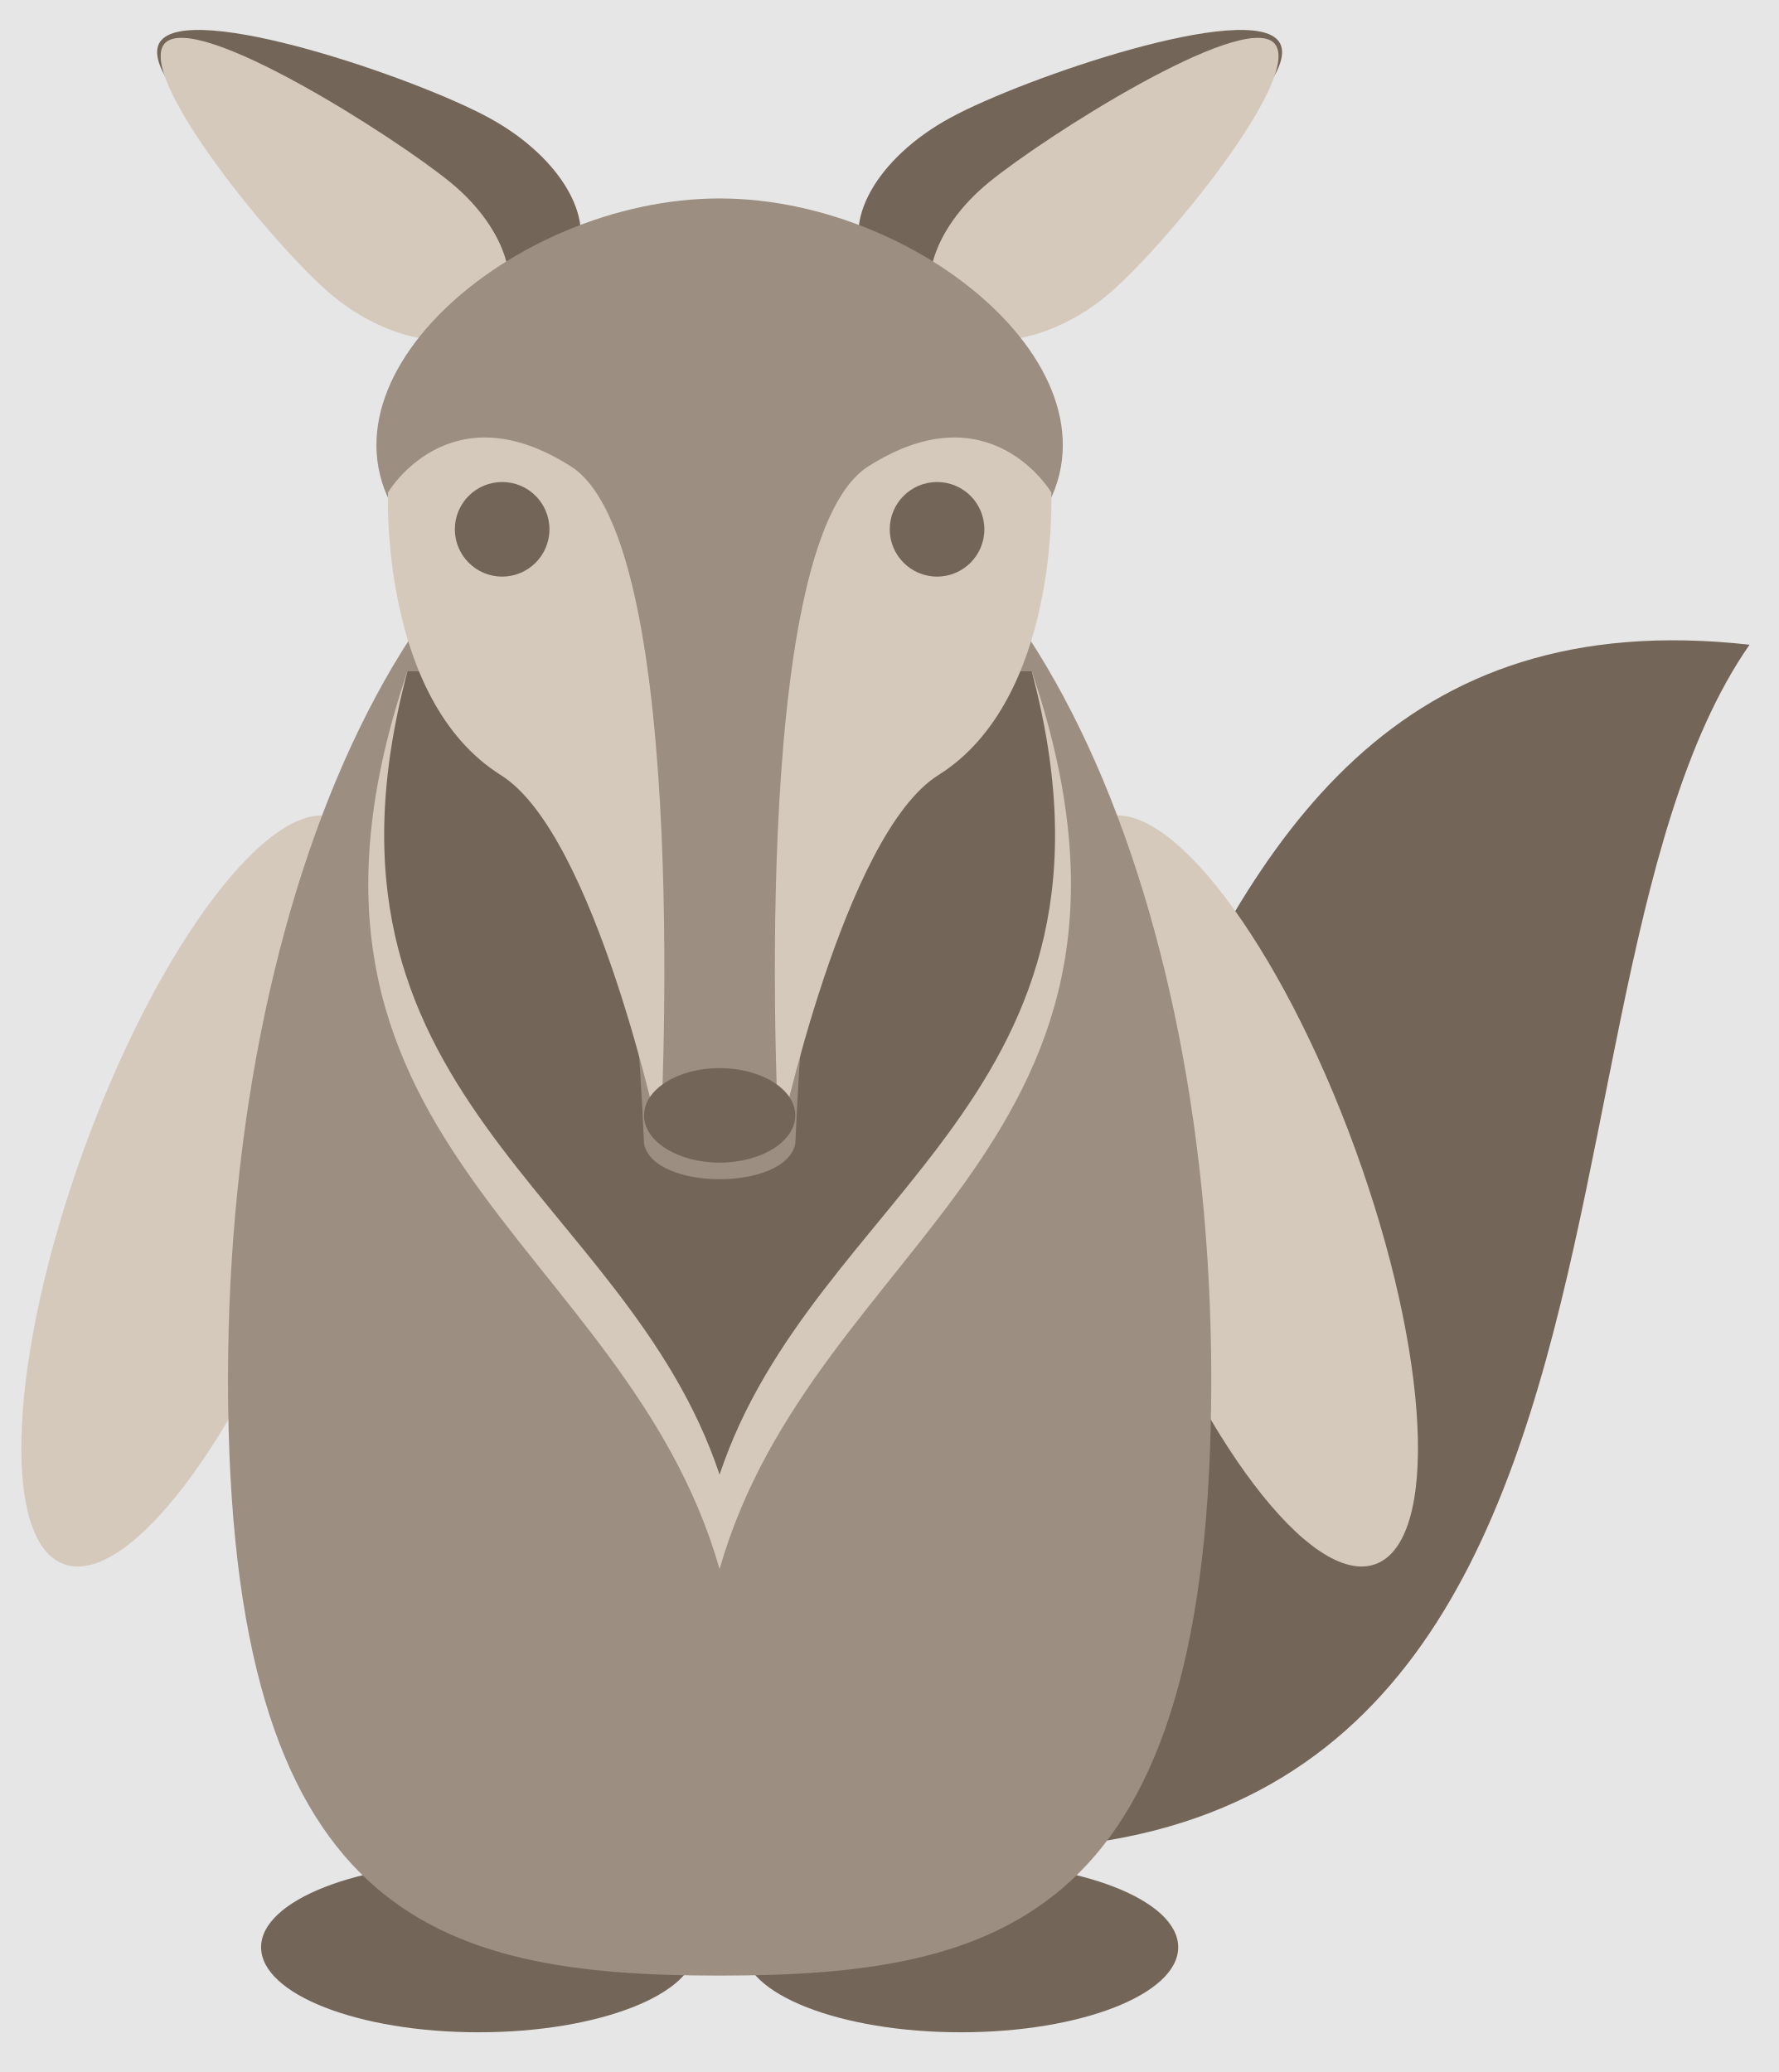
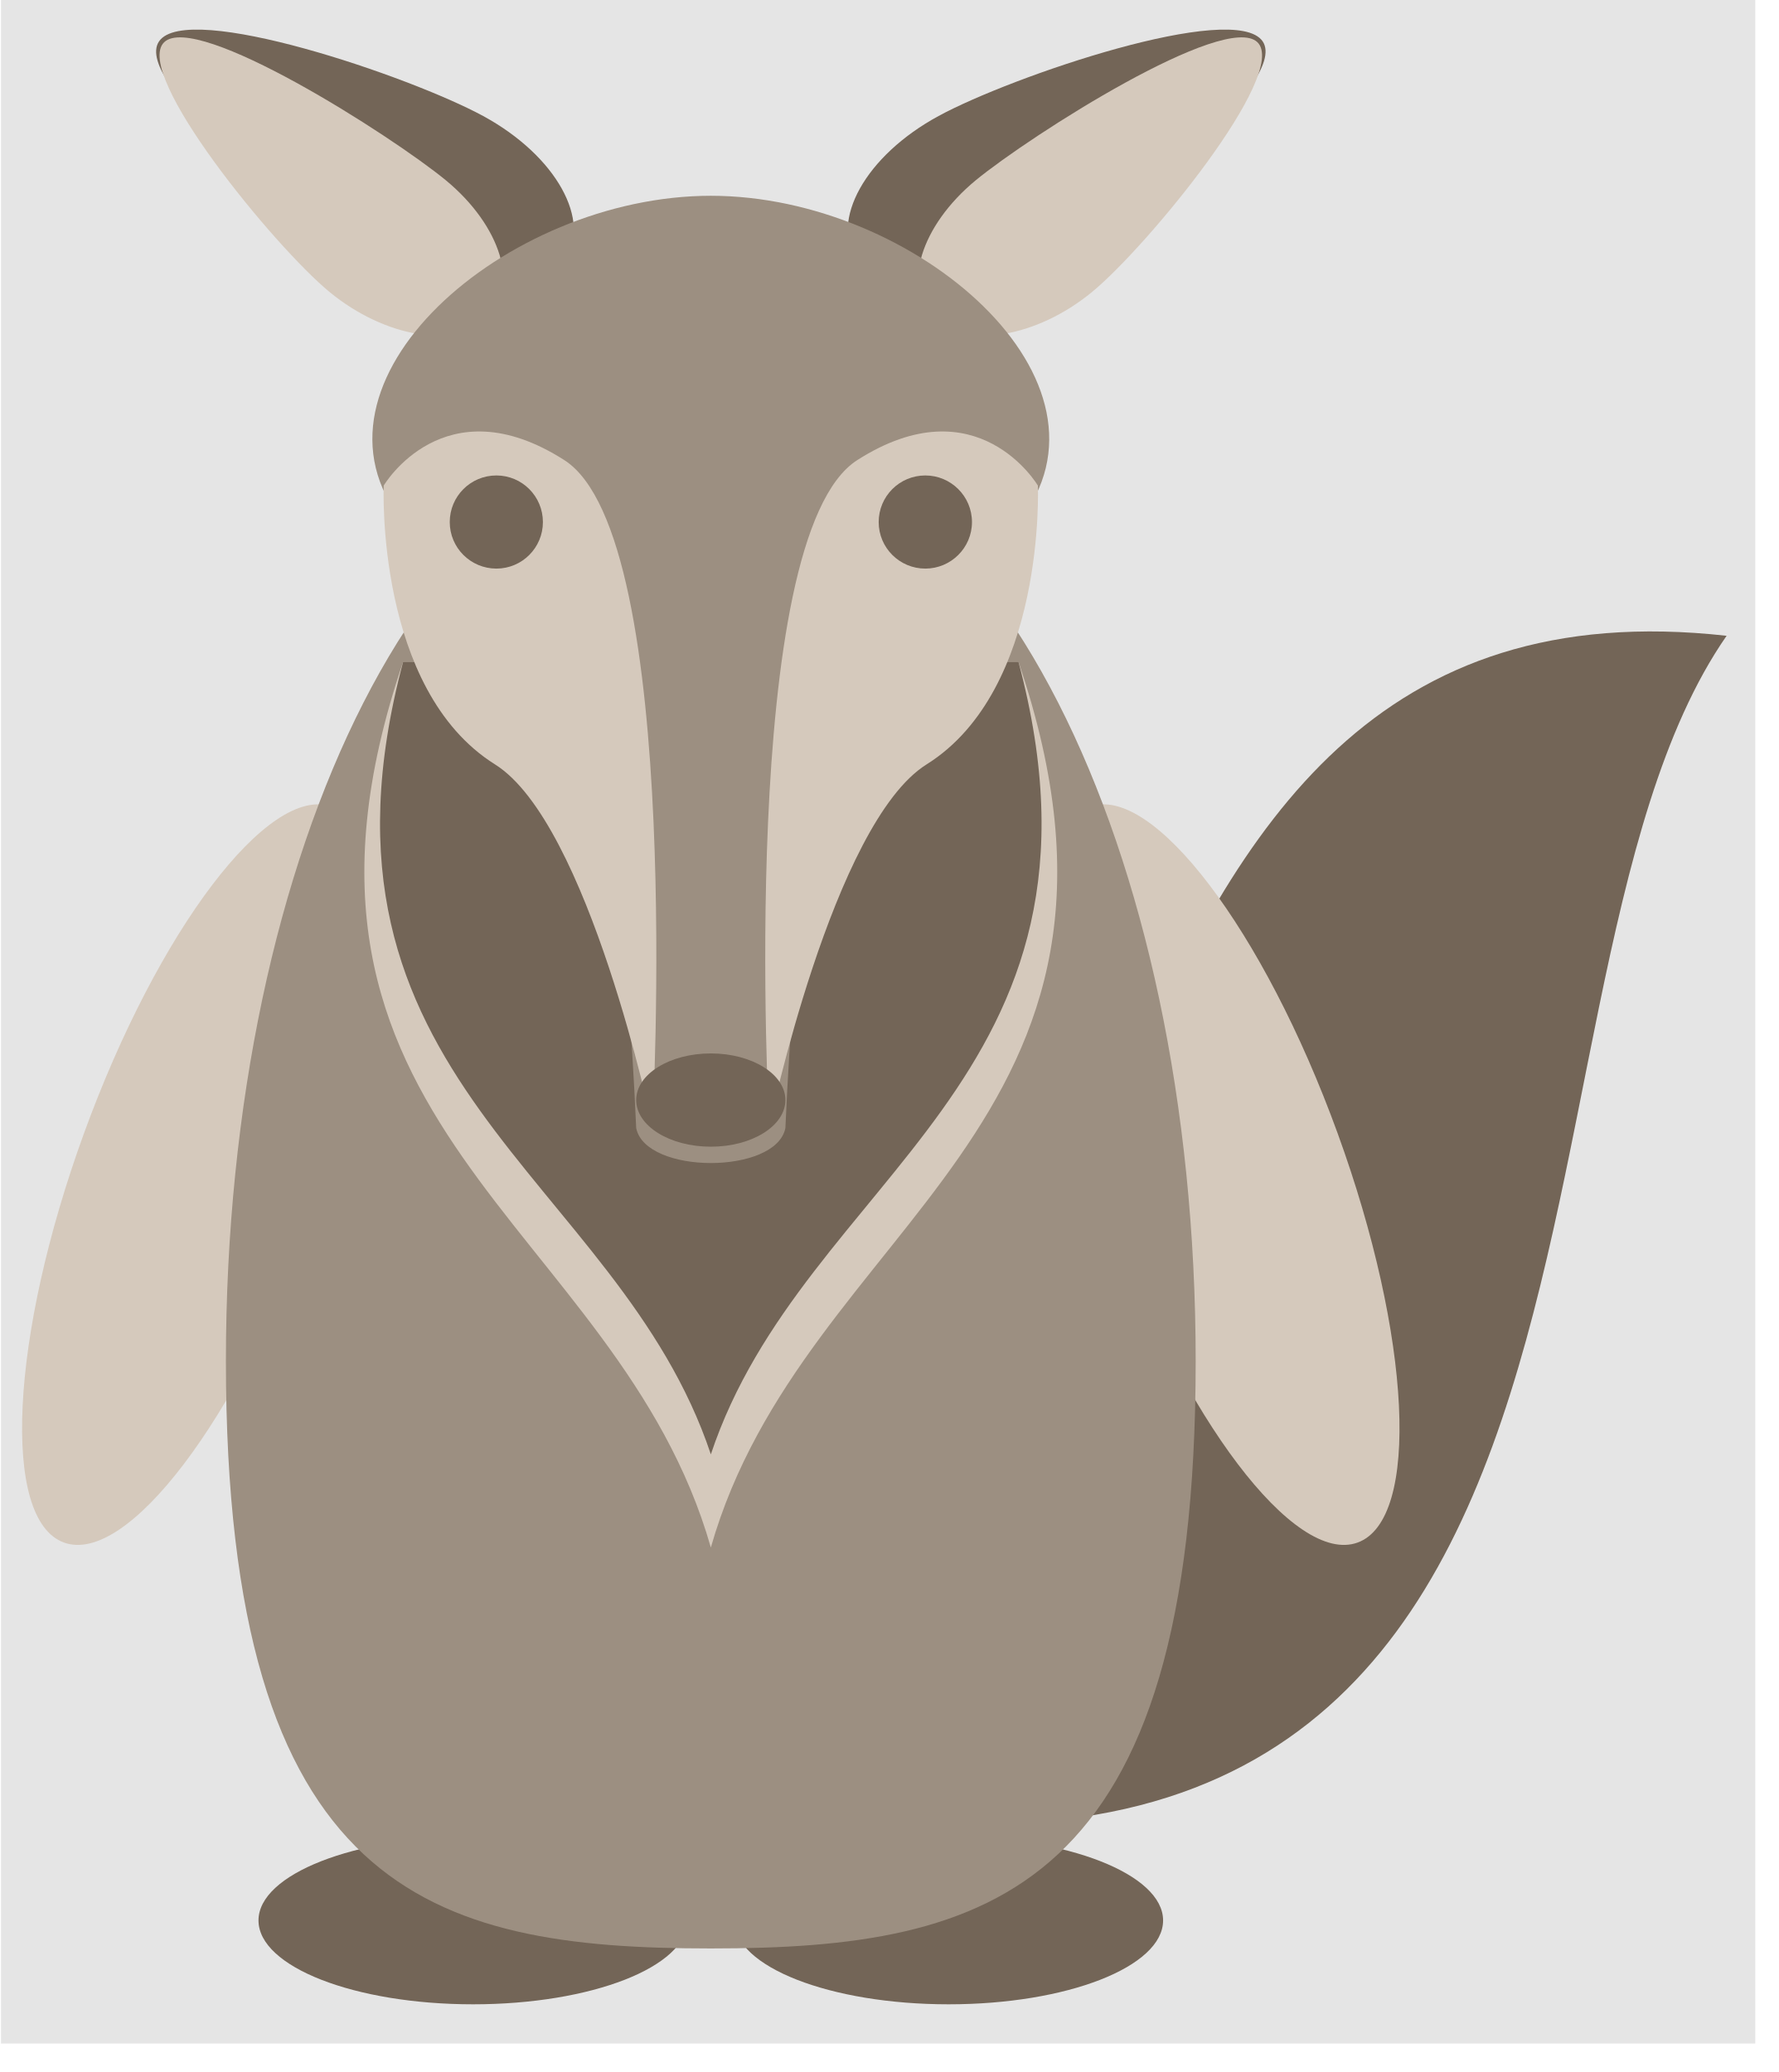
- <svg xmlns="http://www.w3.org/2000/svg" version="1.1" viewBox="0 -62.135 53.323 62.135">
-   <g id="page1">
-     <g transform="matrix(1 0 0 -1 0 0)">
-       <path d="M0 0H53.523V62.367H0Z" fill="#e6e6e6" />
-       <path d="M35.324 3.742C35.324 5.152 32.406 6.293 28.805 6.293C25.203 6.293 22.285 5.152 22.285 3.742C22.285 2.332 25.203 1.191 28.805 1.191C32.406 1.191 35.324 2.332 35.324 3.742Z" fill="#736557" />
-       <path d="M20.867 3.742C20.867 5.152 17.945 6.293 14.348 6.293C10.746 6.293 7.828 5.152 7.828 3.742C7.828 2.332 10.746 1.191 14.348 1.191C17.945 1.191 20.867 2.332 20.867 3.742Z" fill="#736557" />
-       <path d="M52.453 42.801C31.309 45.164 35.359 15.258 20.887 7.938C51.824 0 44.629 31.547 52.453 42.801Z" fill="#736557" />
-       <path d="M10.055 37.609C8.145 38.305 4.769 33.859 2.519 27.68C.273 21.5 0 15.93 1.914 15.23C3.824 14.535 7.199 18.98 9.445 25.16C11.695 31.34 11.969 36.91 10.055 37.609ZM41.238 15.23C43.152 15.93 42.879 21.5 40.629 27.68S35.008 38.305 33.094 37.609C31.18 36.91 31.453 31.34 33.703 25.16C35.953 18.98 39.324 14.535 41.238 15.23Z" fill="#d5c9bc" />
-       <path d="M36.316 20.75C36.316 4.594 30.078 2.891 21.574 2.891C13.07 2.891 6.836 4.594 6.836 20.75C6.836 36.34 13.07 49.098 21.574 49.098C30.078 49.098 36.316 36.34 36.316 20.75Z" fill="#9c8f81" />
-       <path d="M30.93 42.012H12.219C7.402 27.836 18.738 25.004 21.574 15.082C24.41 25.004 35.75 27.836 30.93 42.012Z" fill="#d5c9bc" />
-       <path d="M30.93 42.012H12.219C8.82 29.254 18.738 26.418 21.574 17.914C24.41 26.418 34.332 29.254 30.93 42.012Z" fill="#736557" />
-       <path d="M31.586 54.121C33.809 55.324 39.199 59.641 38.348 60.883C37.492 62.121 30.715 59.812 28.496 58.605C26.277 57.402 25.172 55.418 26.023 54.18C26.875 52.941 29.363 52.914 31.586 54.121Z" fill="#736557" />
-       <path d="M11.566 54.121C9.344 55.324 3.953 59.641 4.801 60.883C5.66 62.121 12.438 59.812 14.656 58.605C16.871 57.402 17.977 55.418 17.129 54.18C16.273 52.941 13.785 52.914 11.566 54.121Z" fill="#736557" />
-       <path d="M33.156 53.25C34.84 54.629 39.164 59.906 38.191 60.852C37.215 61.789 31.309 58.031 29.629 56.652C27.949 55.27 27.379 53.391 28.352 52.453C29.332 51.516 31.48 51.871 33.156 53.25ZM9.992 53.25C8.312 54.629 3.984 59.906 4.957 60.852C5.938 61.789 11.84 58.031 13.523 56.652C15.199 55.27 15.77 53.391 14.797 52.453C13.82 51.516 11.672 51.871 9.992 53.25Z" fill="#d5c9bc" />
-       <path d="M30.93 46.547C26.109 41.16 24.41 40.594 23.844 27.836C23.559 26.418 19.59 26.418 19.309 27.836C18.738 40.594 17.039 41.16 12.219 46.262C8.82 50.516 15.34 56.184 21.574 56.184C27.812 56.184 34.332 50.516 30.93 46.262Z" fill="#9c8f81" />
-       <path d="M31.52 47.367C31.52 47.367 29.684 50.484 26.027 48.145C22.367 45.809 23.352 27.906 23.352 27.906S25.289 37.113 28.133 38.891C31.777 41.176 31.52 47.367 31.52 47.367ZM11.633 47.367C11.633 47.367 13.465 50.484 17.121 48.145C20.785 45.809 19.797 27.906 19.797 27.906S17.863 37.113 15.016 38.891C11.375 41.176 11.633 47.367 11.633 47.367Z" fill="#d5c9bc" />
-       <path d="M23.844 28.688C23.844 29.469 22.828 30.105 21.574 30.105C20.324 30.105 19.309 29.469 19.309 28.688C19.309 27.906 20.324 27.27 21.574 27.27C22.828 27.27 23.844 27.906 23.844 28.688Z" fill="#736557" />
-       <path d="M29.512 46.262C29.512 47.047 28.879 47.68 28.094 47.68C27.312 47.68 26.676 47.047 26.676 46.262C26.676 45.48 27.312 44.844 28.094 44.844C28.879 44.844 29.512 45.48 29.512 46.262Z" fill="#736557" />
-       <path d="M16.473 46.262C16.473 47.047 15.84 47.68 15.055 47.68C14.273 47.68 13.637 47.047 13.637 46.262C13.637 45.48 14.273 44.844 15.055 44.844C15.84 44.844 16.473 45.48 16.473 46.262Z" fill="#736557" />
-     </g>
+ <svg xmlns="http://www.w3.org/2000/svg" width="53.323" height="62.135" viewBox="0 0 53.323 62.135">
+   <defs>
+     <clipPath id="clip-0">
+       <path clip-rule="nonzero" d="M 0.031 0 L 52.625 0 L 52.625 61.281 L 0.031 61.281 Z M 0.031 0 " />
+     </clipPath>
+     <clipPath id="clip-1">
+       <path clip-rule="nonzero" d="M 0.031 24 L 42 24 L 42 47 L 0.031 47 Z M 0.031 24 " />
+     </clipPath>
+   </defs>
+   <g clip-path="url(#clip-0)">
+     <path fill-rule="nonzero" fill="rgb(89.999%, 89.999%, 89.999%)" fill-opacity="1" d="M 0.031 61.281 L 52.625 61.281 L 52.625 0 L 0.031 0 Z M 0.031 61.281 " />
  </g>
+   <path fill-rule="nonzero" fill="rgb(45.18%, 39.696%, 33.925%)" fill-opacity="1" d="M 34.871 57.59 C 34.871 56.203 31.992 55.074 28.441 55.074 C 24.891 55.074 22.012 56.203 22.012 57.59 C 22.012 58.98 24.891 60.105 28.441 60.105 C 31.992 60.105 34.871 58.98 34.871 57.59 Z M 34.871 57.59 " />
+   <path fill-rule="nonzero" fill="rgb(45.18%, 39.696%, 33.925%)" fill-opacity="1" d="M 20.613 57.59 C 20.613 56.203 17.734 55.074 14.184 55.074 C 10.629 55.074 7.75 56.203 7.75 57.59 C 7.75 58.98 10.629 60.105 14.184 60.105 C 17.734 60.105 20.613 58.98 20.613 57.59 Z M 20.613 57.59 " />
+   <path fill-rule="nonzero" fill="rgb(45.18%, 39.696%, 33.925%)" fill-opacity="1" d="M 51.766 19.066 C 30.91 16.738 34.906 46.234 20.633 53.453 C 51.145 61.281 44.047 30.172 51.766 19.066 Z M 51.766 19.066 " />
+   <g clip-path="url(#clip-1)">
+     <path fill-rule="nonzero" fill="rgb(83.423%, 78.806%, 73.839%)" fill-opacity="1" d="M 9.949 24.191 C 8.062 23.504 4.738 27.887 2.52 33.98 C 0.301 40.074 0.031 45.574 1.918 46.258 C 3.805 46.945 7.133 42.562 9.352 36.469 C 11.566 30.375 11.836 24.879 9.949 24.191 Z M 40.703 46.258 C 42.59 45.574 42.32 40.074 40.102 33.98 C 37.887 27.887 34.559 23.504 32.672 24.191 C 30.785 24.879 31.055 30.375 33.273 36.469 C 35.492 42.562 38.816 46.945 40.703 46.258 Z M 40.703 46.258 " />
+   </g>
+   <path fill-rule="nonzero" fill="rgb(61.226%, 56.273%, 50.499%)" fill-opacity="1" d="M 35.848 40.816 C 35.848 56.754 29.699 58.43 21.312 58.43 C 12.922 58.43 6.773 56.754 6.773 40.816 C 6.773 25.441 12.922 12.859 21.312 12.859 C 29.699 12.859 35.848 25.441 35.848 40.816 Z M 35.848 40.816 " />
+   <path fill-rule="nonzero" fill="rgb(83.423%, 78.806%, 73.839%)" fill-opacity="1" d="M 30.535 19.848 L 12.086 19.848 C 7.332 33.828 18.516 36.621 21.312 46.406 C 24.105 36.621 35.289 33.828 30.535 19.848 Z M 30.535 19.848 " />
+   <path fill-rule="nonzero" fill="rgb(45.18%, 39.696%, 33.925%)" fill-opacity="1" d="M 30.535 19.848 L 12.086 19.848 C 8.73 32.43 18.516 35.227 21.312 43.613 C 24.105 35.227 33.891 32.43 30.535 19.848 Z M 30.535 19.848 " />
+   <path fill-rule="nonzero" fill="rgb(45.18%, 39.696%, 33.925%)" fill-opacity="1" d="M 31.184 7.902 C 33.375 6.715 38.691 2.457 37.855 1.238 C 37.008 0.016 30.324 2.289 28.137 3.48 C 25.949 4.668 24.859 6.625 25.699 7.848 C 26.539 9.066 28.992 9.094 31.184 7.902 Z M 31.184 7.902 " />
+   <path fill-rule="nonzero" fill="rgb(45.18%, 39.696%, 33.925%)" fill-opacity="1" d="M 11.438 7.902 C 9.246 6.715 3.93 2.457 4.77 1.238 C 5.613 0.016 12.297 2.289 14.488 3.48 C 16.672 4.668 17.762 6.625 16.926 7.848 C 16.082 9.066 13.629 9.094 11.438 7.902 Z M 11.438 7.902 " />
+   <path fill-rule="nonzero" fill="rgb(83.423%, 78.806%, 73.839%)" fill-opacity="1" d="M 32.734 8.762 C 34.391 7.402 38.66 2.199 37.699 1.266 C 36.734 0.344 30.91 4.047 29.254 5.406 C 27.598 6.773 27.035 8.621 27.996 9.547 C 28.961 10.473 31.078 10.121 32.734 8.762 Z M 9.887 8.762 C 8.23 7.402 3.965 2.199 4.922 1.266 C 5.887 0.344 11.711 4.047 13.367 5.406 C 15.023 6.773 15.586 8.621 14.625 9.547 C 13.66 10.473 11.543 10.121 9.887 8.762 Z M 9.887 8.762 " />
+   <path fill-rule="nonzero" fill="rgb(61.226%, 56.273%, 50.499%)" fill-opacity="1" d="M 30.535 15.375 C 25.785 20.688 24.105 21.246 23.547 33.828 C 23.27 35.227 19.355 35.227 19.074 33.828 C 18.516 21.246 16.836 20.688 12.086 15.656 C 8.73 11.461 15.16 5.871 21.312 5.871 C 27.461 5.871 33.891 11.461 30.535 15.656 Z M 30.535 15.375 " />
+   <path fill-rule="nonzero" fill="rgb(83.423%, 78.806%, 73.839%)" fill-opacity="1" d="M 31.117 14.562 C 31.117 14.562 29.309 11.492 25.703 13.797 C 22.09 16.102 23.062 33.762 23.062 33.762 C 23.062 33.762 24.973 24.68 27.781 22.922 C 31.371 20.672 31.117 14.562 31.117 14.562 Z M 11.504 14.562 C 11.504 14.562 13.312 11.492 16.918 13.797 C 20.531 16.102 19.559 33.762 19.559 33.762 C 19.559 33.762 17.648 24.68 14.84 22.922 C 11.25 20.672 11.504 14.562 11.504 14.562 Z M 11.504 14.562 " />
+   <path fill-rule="nonzero" fill="rgb(45.18%, 39.696%, 33.925%)" fill-opacity="1" d="M 23.547 32.988 C 23.547 32.215 22.547 31.59 21.312 31.59 C 20.074 31.59 19.074 32.215 19.074 32.988 C 19.074 33.762 20.074 34.387 21.312 34.387 C 22.547 34.387 23.547 33.762 23.547 32.988 Z M 23.547 32.988 " />
+   <path fill-rule="nonzero" fill="rgb(45.18%, 39.696%, 33.925%)" fill-opacity="1" d="M 29.141 15.656 C 29.141 14.883 28.512 14.258 27.742 14.258 C 26.969 14.258 26.344 14.883 26.344 15.656 C 26.344 16.426 26.969 17.051 27.742 17.051 C 28.512 17.051 29.141 16.426 29.141 15.656 Z M 29.141 15.656 " />
+   <path fill-rule="nonzero" fill="rgb(45.18%, 39.696%, 33.925%)" fill-opacity="1" d="M 16.277 15.656 C 16.277 14.883 15.652 14.258 14.883 14.258 C 14.109 14.258 13.484 14.883 13.484 15.656 C 13.484 16.426 14.109 17.051 14.883 17.051 C 15.652 17.051 16.277 16.426 16.277 15.656 Z M 16.277 15.656 " />
</svg>
